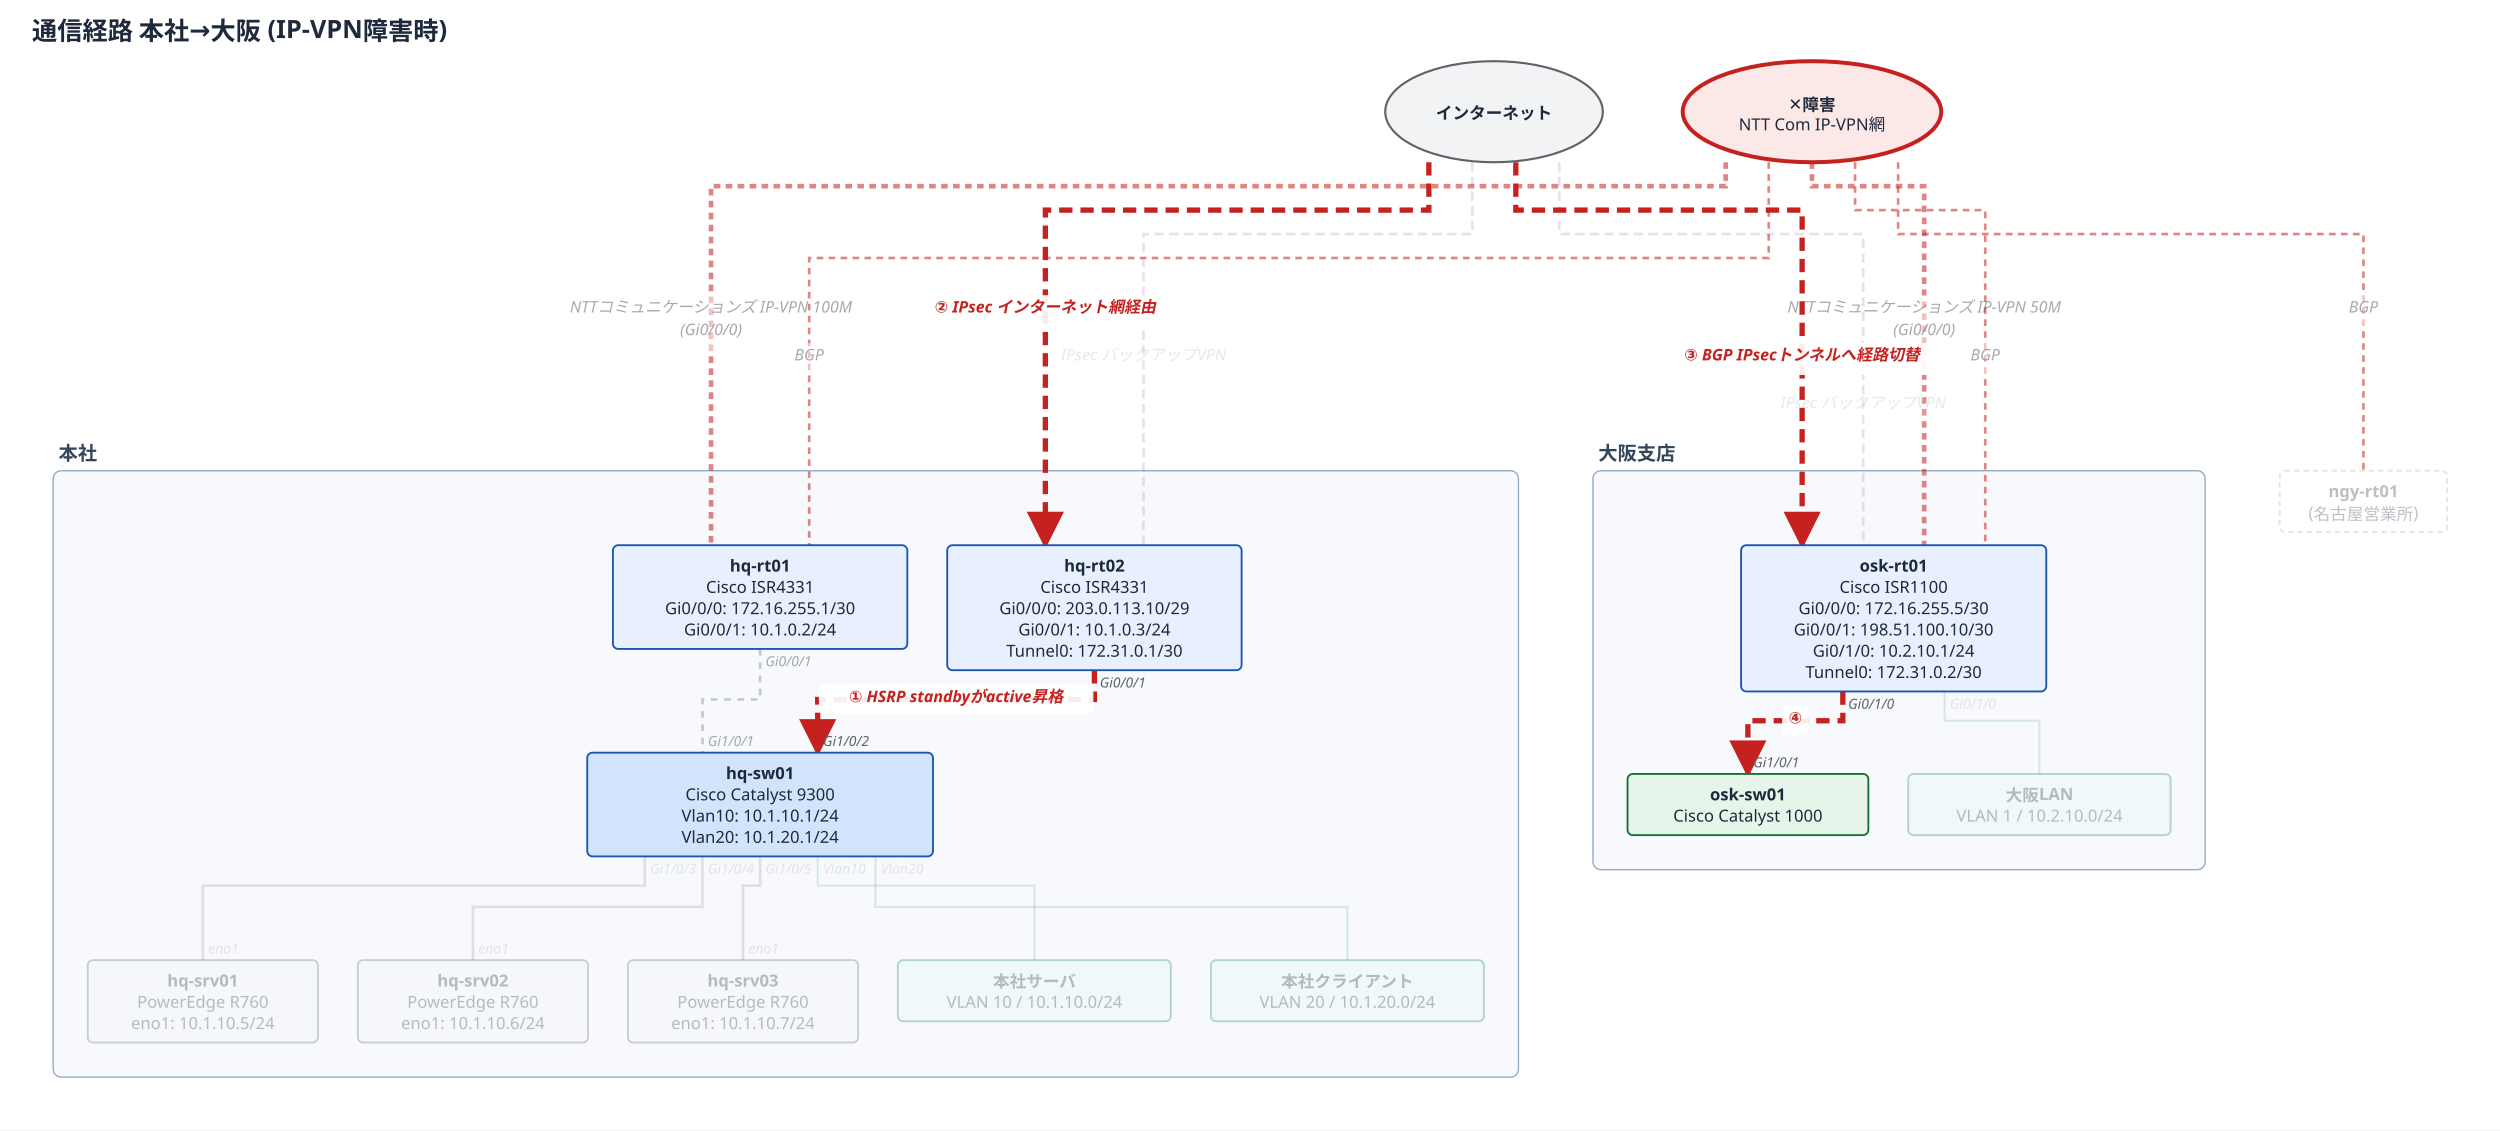
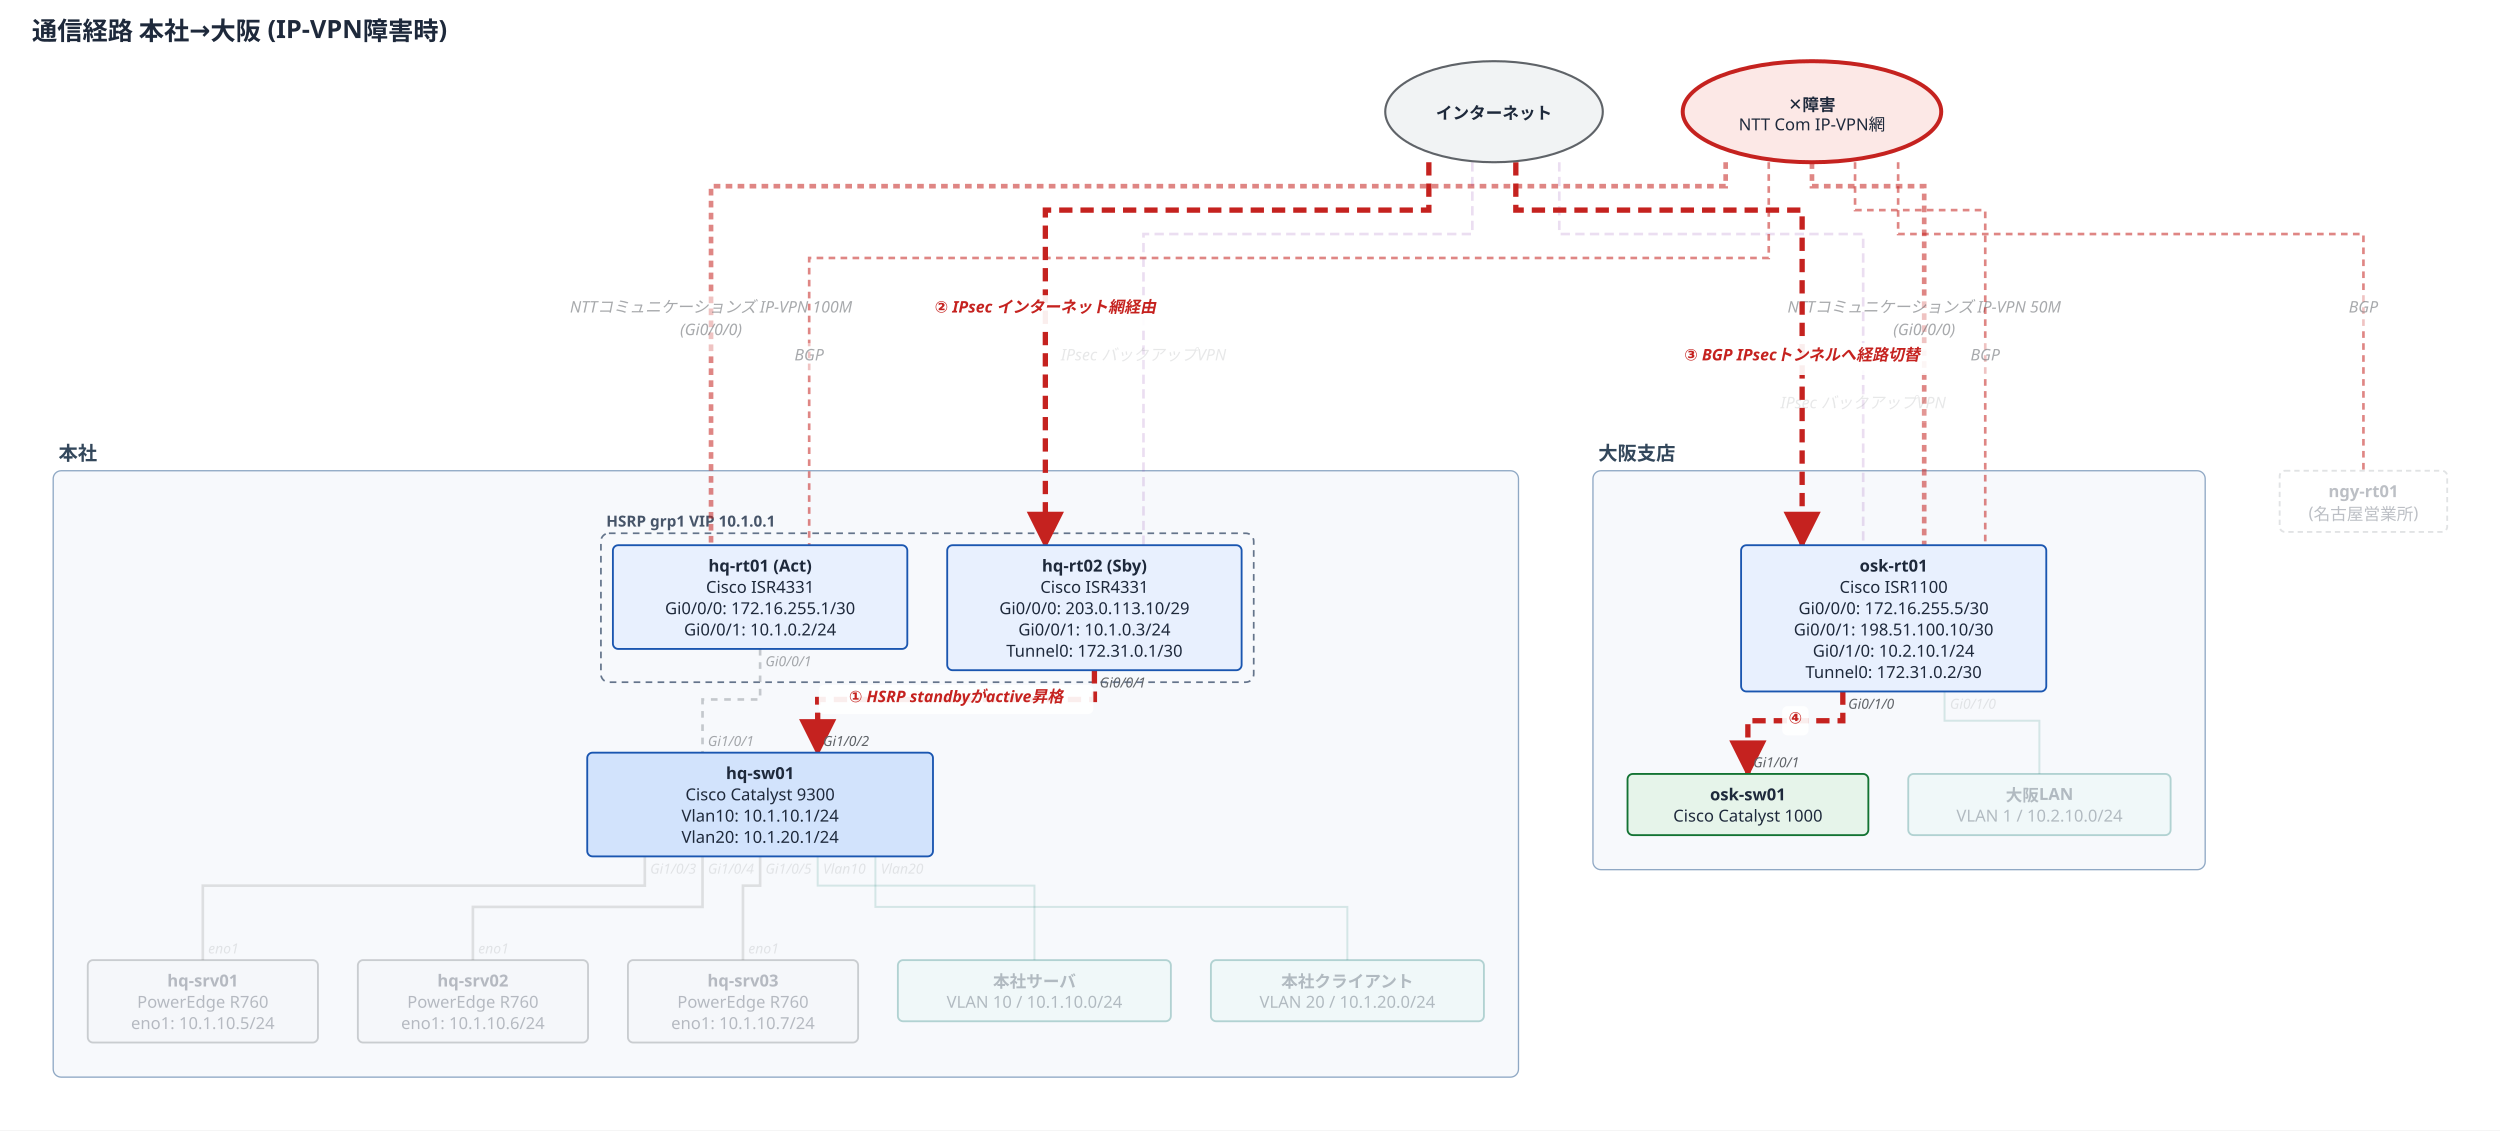
<svg xmlns="http://www.w3.org/2000/svg" width="1880" height="850" viewBox="0 0 1880 850" font-family="'Segoe UI','Hiragino Sans','Noto Sans JP',Meiryo,sans-serif">
  <defs>
    <marker id="arrow-c5221f" viewBox="0 0 10 10" refX="9" refY="5" markerWidth="7" markerHeight="7" orient="auto-start-reverse">
      <path d="M 0 0 L 10 5 L 0 10 z" fill="#c5221f" />
    </marker>
  </defs>
  <rect width="100%" height="100%" fill="#ffffff" />
  <text x="24" y="30" font-size="19" font-weight="700" fill="#1e293b">通信経路 本社→大阪 (IP-VPN障害時)</text>
  <rect x="40.0" y="354.0" width="1101.9" height="456.0" rx="6" fill="#f7f9fc" stroke="#8fa8c4" />
  <text x="44.0" y="346.0" font-size="14.5" font-weight="600" fill="#33475b">本社</text>
  <rect x="1197.9" y="354.0" width="460.4" height="300.0" rx="6" fill="#f7f9fc" stroke="#8fa8c4" />
  <text x="1201.9" y="346.0" font-size="14.5" font-weight="600" fill="#33475b">大阪支店</text>
+   <rect x="451.9" y="401.0" width="490.9" height="112.0" rx="6" fill="none" stroke="#64748b" stroke-width="1.3" stroke-dasharray="5 4" />
+   <text x="455.9" y="396.0" font-size="11.5" font-weight="600" fill="#475569">HSRP grp1 VIP 10.1.0.1</text>
  <polyline points="571.6,488.0 571.6,526.0 528.3,526.0 528.3,566.0" fill="none" stroke="#9aa0a6" stroke-width="2.0" opacity="0.55" stroke-dasharray="5 5" />
  <text x="575.6" y="501.0" font-size="10.5" font-style="italic" fill="#5f6368" opacity="0.55">Gi0/0/1</text>
  <text x="532.3" y="561.0" font-size="10.5" font-style="italic" fill="#5f6368" opacity="0.55">Gi1/0/1</text>
  <polyline points="484.9,644.0 484.9,666.0 152.5,666.0 152.5,722.0" fill="none" stroke="#4a4a4a" stroke-width="2.0" opacity="0.15" />
  <text x="488.9" y="657.0" font-size="10.5" font-style="italic" fill="#5f6368" opacity="0.15">Gi1/0/3</text>
  <text x="156.5" y="717.0" font-size="10.5" font-style="italic" fill="#5f6368" opacity="0.15">eno1</text>
  <polyline points="528.3,644.0 528.3,682.0 355.6,682.0 355.6,722.0" fill="none" stroke="#4a4a4a" stroke-width="2.0" opacity="0.15" />
  <text x="532.3" y="657.0" font-size="10.5" font-style="italic" fill="#5f6368" opacity="0.15">Gi1/0/4</text>
  <text x="359.6" y="717.0" font-size="10.5" font-style="italic" fill="#5f6368" opacity="0.15">eno1</text>
  <polyline points="571.6,644.0 571.6,666.0 558.7,666.0 558.7,722.0" fill="none" stroke="#4a4a4a" stroke-width="2.0" opacity="0.15" />
  <text x="575.6" y="657.0" font-size="10.5" font-style="italic" fill="#5f6368" opacity="0.15">Gi1/0/5</text>
  <text x="562.7" y="717.0" font-size="10.5" font-style="italic" fill="#5f6368" opacity="0.15">eno1</text>
  <polyline points="614.9,644.0 614.9,666.0 777.9,666.0 777.9,722.0" fill="none" stroke="#0f766e" stroke-width="1.5" opacity="0.15" />
  <text x="618.9" y="657.0" font-size="10.5" font-style="italic" fill="#5f6368" opacity="0.15">Vlan10</text>
  <polyline points="658.3,644.0 658.3,682.0 1013.2,682.0 1013.2,722.0" fill="none" stroke="#0f766e" stroke-width="1.5" opacity="0.15" />
  <text x="662.3" y="657.0" font-size="10.5" font-style="italic" fill="#5f6368" opacity="0.15">Vlan20</text>
  <polyline points="1462.3,520.0 1462.3,542.0 1533.6,542.0 1533.6,582.0" fill="none" stroke="#0f766e" stroke-width="1.5" opacity="0.15" />
  <text x="1466.3" y="533.0" font-size="10.5" font-style="italic" fill="#5f6368" opacity="0.15">Gi0/1/0</text>
  <polyline points="1297.7,122.0 1297.7,140.0 534.7,140.0 534.7,410.0" fill="none" stroke="#c5221f" stroke-width="3.5" opacity="0.55" stroke-dasharray="5 4" />
  <rect x="404.9" y="222.0" width="259.5" height="42.0" rx="4" fill="#ffffff" fill-opacity="0.92" opacity="0.55" />
  <text x="534.7" y="235.0" text-anchor="middle" font-size="12" font-style="italic" font-weight="400" fill="#5f6368" opacity="0.55">NTTコミュニケーションズ IP-VPN 100M</text>
  <text x="534.7" y="252.0" text-anchor="middle" font-size="12" font-style="italic" font-weight="400" fill="#5f6368" opacity="0.55">(Gi0/0/0)</text>
  <polyline points="1362.6,122.0 1362.6,140.0 1447.0,140.0 1447.0,410.0" fill="none" stroke="#c5221f" stroke-width="3.5" opacity="0.55" stroke-dasharray="5 4" />
  <rect x="1321.1" y="222.0" width="251.8" height="42.0" rx="4" fill="#ffffff" fill-opacity="0.92" opacity="0.55" />
  <text x="1447.0" y="235.0" text-anchor="middle" font-size="12" font-style="italic" font-weight="400" fill="#5f6368" opacity="0.55">NTTコミュニケーションズ IP-VPN 50M</text>
  <text x="1447.0" y="252.0" text-anchor="middle" font-size="12" font-style="italic" font-weight="400" fill="#5f6368" opacity="0.55">(Gi0/0/0)</text>
  <polyline points="1107.2,122.0 1107.2,176.0 859.9,176.0 859.9,410.0" fill="none" stroke="#7b1fa2" stroke-width="2.0" opacity="0.15" stroke-dasharray="7 4" />
  <rect x="779.7" y="258.0" width="160.5" height="24.0" rx="4" fill="#ffffff" fill-opacity="0.92" opacity="0.15" />
  <text x="859.9" y="271.0" text-anchor="middle" font-size="12" font-style="italic" font-weight="400" fill="#5f6368" opacity="0.15">IPsec バックアップVPN</text>
  <polyline points="1172.6,122.0 1172.6,176.0 1401.1,176.0 1401.1,410.0" fill="none" stroke="#7b1fa2" stroke-width="2.0" opacity="0.15" stroke-dasharray="7 4" />
  <rect x="1320.8" y="294.0" width="160.5" height="24.0" rx="4" fill="#ffffff" fill-opacity="0.92" opacity="0.15" />
  <text x="1401.1" y="307.0" text-anchor="middle" font-size="12" font-style="italic" font-weight="400" fill="#5f6368" opacity="0.15">IPsec バックアップVPN</text>
  <polyline points="1330.1,122.0 1330.1,194.0 608.5,194.0 608.5,410.0" fill="none" stroke="#c5221f" stroke-width="2.0" opacity="0.55" stroke-dasharray="5 4" />
  <rect x="590.9" y="258.0" width="35.2" height="24.0" rx="4" fill="#ffffff" fill-opacity="0.92" opacity="0.55" />
  <text x="608.5" y="271.0" text-anchor="middle" font-size="12" font-style="italic" font-weight="400" fill="#5f6368" opacity="0.55">BGP</text>
  <polyline points="1395.0,122.0 1395.0,158.0 1492.9,158.0 1492.9,410.0" fill="none" stroke="#c5221f" stroke-width="2.0" opacity="0.55" stroke-dasharray="5 4" />
  <rect x="1475.3" y="258.0" width="35.2" height="24.0" rx="4" fill="#ffffff" fill-opacity="0.92" opacity="0.55" />
  <text x="1492.9" y="271.0" text-anchor="middle" font-size="12" font-style="italic" font-weight="400" fill="#5f6368" opacity="0.55">BGP</text>
  <polyline points="1427.4,122.0 1427.4,176.0 1777.3,176.0 1777.3,354.0" fill="none" stroke="#c5221f" stroke-width="2.0" opacity="0.55" stroke-dasharray="5 4" />
  <rect x="1759.7" y="222.0" width="35.2" height="24.0" rx="4" fill="#ffffff" fill-opacity="0.92" opacity="0.55" />
  <text x="1777.3" y="235.0" text-anchor="middle" font-size="12" font-style="italic" font-weight="400" fill="#5f6368" opacity="0.55">BGP</text>
  <polyline points="823.0,504.0 823.0,526.0 614.9,526.0 614.9,566.0" fill="none" stroke="#c5221f" stroke-width="4.0" opacity="1.0" stroke-dasharray="10 6" marker-end="url(#arrow-c5221f)">
    <animate attributeName="stroke-dashoffset" from="32" to="0" dur="1.2s" repeatCount="indefinite" />
  </polyline>
  <text x="827.0" y="517.0" font-size="10.5" font-style="italic" fill="#5f6368" opacity="1.0">Gi0/0/1</text>
  <text x="618.9" y="561.0" font-size="10.5" font-style="italic" fill="#5f6368" opacity="1.0">Gi1/0/2</text>
  <rect x="615.8" y="515.0" width="206.4" height="22.0" rx="4" fill="#ffffff" fill-opacity="0.92" opacity="1.0" />
  <text x="719.0" y="528.0" text-anchor="middle" font-size="12" font-style="italic" font-weight="600" fill="#c5221f" opacity="1.0">① HSRP standbyがactive昇格</text>
  <polyline points="1385.8,520.0 1385.8,542.0 1314.4,542.0 1314.4,582.0" fill="none" stroke="#c5221f" stroke-width="4.0" opacity="1.0" stroke-dasharray="10 6" marker-end="url(#arrow-c5221f)">
    <animate attributeName="stroke-dashoffset" from="32" to="0" dur="1.2s" repeatCount="indefinite" />
  </polyline>
  <text x="1389.8" y="533.0" font-size="10.5" font-style="italic" fill="#5f6368" opacity="1.0">Gi0/1/0</text>
  <text x="1318.4" y="577.0" font-size="10.5" font-style="italic" fill="#5f6368" opacity="1.0">Gi1/0/1</text>
  <rect x="1340.2" y="531.0" width="19.8" height="22.0" rx="4" fill="#ffffff" fill-opacity="0.92" opacity="1.0" />
  <text x="1350.1" y="544.0" text-anchor="middle" font-size="12" font-style="italic" font-weight="600" fill="#c5221f" opacity="1.0">④</text>
  <polyline points="1074.5,122.0 1074.5,158.0 786.1,158.0 786.1,410.0" fill="none" stroke="#c5221f" stroke-width="4.0" opacity="1.0" stroke-dasharray="10 6" marker-end="url(#arrow-c5221f)">
    <animate attributeName="stroke-dashoffset" from="32" to="0" dur="1.2s" repeatCount="indefinite" />
  </polyline>
  <rect x="683.5" y="222.0" width="205.2" height="24.0" rx="4" fill="#ffffff" fill-opacity="0.92" opacity="1.0" />
  <text x="786.1" y="235.0" text-anchor="middle" font-size="12" font-style="italic" font-weight="600" fill="#c5221f" opacity="1.0">② IPsec インターネット網経由</text>
  <polyline points="1139.9,122.0 1139.9,158.0 1355.2,158.0 1355.2,410.0" fill="none" stroke="#c5221f" stroke-width="4.0" opacity="1.0" stroke-dasharray="10 6" marker-end="url(#arrow-c5221f)">
    <animate attributeName="stroke-dashoffset" from="32" to="0" dur="1.2s" repeatCount="indefinite" />
  </polyline>
  <rect x="1247.5" y="258.0" width="215.4" height="24.0" rx="4" fill="#ffffff" fill-opacity="0.92" opacity="1.0" />
  <text x="1355.2" y="271.0" text-anchor="middle" font-size="12" font-style="italic" font-weight="600" fill="#c5221f" opacity="1.0">③ BGP IPsecトンネルへ経路切替</text>
  <ellipse cx="1123.5" cy="84.0" rx="81.8" ry="38.0" fill="#f1f3f4" stroke="#5f6368" stroke-width="1.6" />
  <text x="1123.5" y="84.0" text-anchor="middle" dominant-baseline="central" font-size="12.5" font-weight="600" fill="#1e293b">インターネット</text>
  <ellipse cx="1362.6" cy="84.0" rx="97.2" ry="38.0" fill="#fce8e6" stroke="#c5221f" stroke-width="3" />
  <text x="1362.6" y="76.0" text-anchor="middle" dominant-baseline="central" font-size="12.5" font-weight="600" fill="#1e293b">✕障害</text>
  <text x="1362.6" y="92.0" text-anchor="middle" dominant-baseline="central" font-size="12.5" font-weight="400" fill="#1e293b">NTT Com IP-VPN網</text>
  <rect x="460.9" y="410.0" width="221.4" height="78.0" rx="4" fill="#e8f0fe" stroke="#1a56b0" stroke-width="1.4" />
-   <text x="571.6" y="425.0" text-anchor="middle" dominant-baseline="central" font-size="12.5" font-weight="600" fill="#1e293b">hq-rt01</text>
+   <text x="571.6" y="425.0" text-anchor="middle" dominant-baseline="central" font-size="12.5" font-weight="600" fill="#1e293b">hq-rt01 (Act)</text>
  <text x="571.6" y="441.0" text-anchor="middle" dominant-baseline="central" font-size="12.5" font-weight="400" fill="#1e293b">Cisco ISR4331</text>
  <text x="571.6" y="457.0" text-anchor="middle" dominant-baseline="central" font-size="12.5" font-weight="400" fill="#1e293b">Gi0/0/0: 172.16.255.1/30</text>
  <text x="571.6" y="473.0" text-anchor="middle" dominant-baseline="central" font-size="12.5" font-weight="400" fill="#1e293b">Gi0/0/1: 10.1.0.2/24</text>
  <rect x="441.6" y="566.0" width="260.0" height="78.0" rx="4" fill="#d2e3fc" stroke="#1a56b0" stroke-width="1.4" />
  <text x="571.6" y="581.0" text-anchor="middle" dominant-baseline="central" font-size="12.5" font-weight="600" fill="#1e293b">hq-sw01</text>
  <text x="571.6" y="597.0" text-anchor="middle" dominant-baseline="central" font-size="12.5" font-weight="400" fill="#1e293b">Cisco Catalyst 9300</text>
  <text x="571.6" y="613.0" text-anchor="middle" dominant-baseline="central" font-size="12.5" font-weight="400" fill="#1e293b">Vlan10: 10.1.10.1/24</text>
  <text x="571.6" y="629.0" text-anchor="middle" dominant-baseline="central" font-size="12.5" font-weight="400" fill="#1e293b">Vlan20: 10.1.20.1/24</text>
  <rect x="712.3" y="410.0" width="221.4" height="94.0" rx="4" fill="#e8f0fe" stroke="#1a56b0" stroke-width="1.4" />
-   <text x="823.0" y="425.0" text-anchor="middle" dominant-baseline="central" font-size="12.5" font-weight="600" fill="#1e293b">hq-rt02</text>
+   <text x="823.0" y="425.0" text-anchor="middle" dominant-baseline="central" font-size="12.5" font-weight="600" fill="#1e293b">hq-rt02 (Sby)</text>
  <text x="823.0" y="441.0" text-anchor="middle" dominant-baseline="central" font-size="12.5" font-weight="400" fill="#1e293b">Cisco ISR4331</text>
  <text x="823.0" y="457.0" text-anchor="middle" dominant-baseline="central" font-size="12.5" font-weight="400" fill="#1e293b">Gi0/0/0: 203.0.113.10/29</text>
  <text x="823.0" y="473.0" text-anchor="middle" dominant-baseline="central" font-size="12.5" font-weight="400" fill="#1e293b">Gi0/0/1: 10.1.0.3/24</text>
  <text x="823.0" y="489.0" text-anchor="middle" dominant-baseline="central" font-size="12.5" font-weight="400" fill="#1e293b">Tunnel0: 172.31.0.1/30</text>
  <rect x="66.0" y="722.0" width="173.1" height="62.0" rx="4" fill="#f1f3f4" stroke="#5f6368" stroke-width="1.4" opacity="0.3" />
  <text x="152.5" y="737.0" text-anchor="middle" dominant-baseline="central" font-size="12.5" font-weight="600" fill="#1e293b" opacity="0.3">hq-srv01</text>
  <text x="152.5" y="753.0" text-anchor="middle" dominant-baseline="central" font-size="12.5" font-weight="400" fill="#1e293b" opacity="0.3">PowerEdge R760</text>
  <text x="152.5" y="769.0" text-anchor="middle" dominant-baseline="central" font-size="12.5" font-weight="400" fill="#1e293b" opacity="0.3">eno1: 10.1.10.5/24</text>
  <rect x="269.1" y="722.0" width="173.1" height="62.0" rx="4" fill="#f1f3f4" stroke="#5f6368" stroke-width="1.4" opacity="0.3" />
  <text x="355.6" y="737.0" text-anchor="middle" dominant-baseline="central" font-size="12.5" font-weight="600" fill="#1e293b" opacity="0.3">hq-srv02</text>
  <text x="355.6" y="753.0" text-anchor="middle" dominant-baseline="central" font-size="12.5" font-weight="400" fill="#1e293b" opacity="0.3">PowerEdge R760</text>
  <text x="355.6" y="769.0" text-anchor="middle" dominant-baseline="central" font-size="12.5" font-weight="400" fill="#1e293b" opacity="0.3">eno1: 10.1.10.6/24</text>
  <rect x="472.2" y="722.0" width="173.1" height="62.0" rx="4" fill="#f1f3f4" stroke="#5f6368" stroke-width="1.4" opacity="0.3" />
  <text x="558.7" y="737.0" text-anchor="middle" dominant-baseline="central" font-size="12.5" font-weight="600" fill="#1e293b" opacity="0.3">hq-srv03</text>
  <text x="558.7" y="753.0" text-anchor="middle" dominant-baseline="central" font-size="12.5" font-weight="400" fill="#1e293b" opacity="0.3">PowerEdge R760</text>
  <text x="558.7" y="769.0" text-anchor="middle" dominant-baseline="central" font-size="12.5" font-weight="400" fill="#1e293b" opacity="0.3">eno1: 10.1.10.7/24</text>
  <rect x="675.2" y="722.0" width="205.3" height="46.0" rx="4" fill="#e2f5f0" stroke="#0f766e" stroke-width="1.4" opacity="0.3" />
  <text x="777.9" y="737.0" text-anchor="middle" dominant-baseline="central" font-size="12.5" font-weight="600" fill="#1e293b" opacity="0.3">本社サーバ</text>
  <text x="777.9" y="753.0" text-anchor="middle" dominant-baseline="central" font-size="12.5" font-weight="400" fill="#1e293b" opacity="0.3">VLAN 10 / 10.1.10.0/24</text>
  <rect x="910.6" y="722.0" width="205.3" height="46.0" rx="4" fill="#e2f5f0" stroke="#0f766e" stroke-width="1.4" opacity="0.3" />
  <text x="1013.2" y="737.0" text-anchor="middle" dominant-baseline="central" font-size="12.5" font-weight="600" fill="#1e293b" opacity="0.3">本社クライアント</text>
  <text x="1013.2" y="753.0" text-anchor="middle" dominant-baseline="central" font-size="12.5" font-weight="400" fill="#1e293b" opacity="0.3">VLAN 20 / 10.1.20.0/24</text>
  <rect x="1309.3" y="410.0" width="229.5" height="110.0" rx="4" fill="#e8f0fe" stroke="#1a56b0" stroke-width="1.4" />
  <text x="1424.0" y="425.0" text-anchor="middle" dominant-baseline="central" font-size="12.5" font-weight="600" fill="#1e293b">osk-rt01</text>
  <text x="1424.0" y="441.0" text-anchor="middle" dominant-baseline="central" font-size="12.5" font-weight="400" fill="#1e293b">Cisco ISR1100</text>
  <text x="1424.0" y="457.0" text-anchor="middle" dominant-baseline="central" font-size="12.5" font-weight="400" fill="#1e293b">Gi0/0/0: 172.16.255.5/30</text>
  <text x="1424.0" y="473.0" text-anchor="middle" dominant-baseline="central" font-size="12.5" font-weight="400" fill="#1e293b">Gi0/0/1: 198.51.100.10/30</text>
  <text x="1424.0" y="489.0" text-anchor="middle" dominant-baseline="central" font-size="12.5" font-weight="400" fill="#1e293b">Gi0/1/0: 10.2.10.1/24</text>
  <text x="1424.0" y="505.0" text-anchor="middle" dominant-baseline="central" font-size="12.5" font-weight="400" fill="#1e293b">Tunnel0: 172.31.0.2/30</text>
  <rect x="1223.9" y="582.0" width="181.1" height="46.0" rx="4" fill="#e6f4ea" stroke="#137333" stroke-width="1.4" />
  <text x="1314.4" y="597.0" text-anchor="middle" dominant-baseline="central" font-size="12.5" font-weight="600" fill="#1e293b">osk-sw01</text>
  <text x="1314.4" y="613.0" text-anchor="middle" dominant-baseline="central" font-size="12.5" font-weight="400" fill="#1e293b">Cisco Catalyst 1000</text>
  <rect x="1435.0" y="582.0" width="197.3" height="46.0" rx="4" fill="#e2f5f0" stroke="#0f766e" stroke-width="1.4" opacity="0.3" />
  <text x="1533.7" y="597.0" text-anchor="middle" dominant-baseline="central" font-size="12.5" font-weight="600" fill="#1e293b" opacity="0.3">大阪LAN</text>
  <text x="1533.7" y="613.0" text-anchor="middle" dominant-baseline="central" font-size="12.5" font-weight="400" fill="#1e293b" opacity="0.3">VLAN 1 / 10.2.10.0/24</text>
  <rect x="1714.3" y="354.0" width="126.0" height="46.0" rx="4" fill="#ffffff" stroke="#9aa0a6" stroke-width="1.4" stroke-dasharray="4 3" opacity="0.3" />
  <text x="1777.3" y="369.0" text-anchor="middle" dominant-baseline="central" font-size="12.5" font-weight="600" fill="#1e293b" opacity="0.3">ngy-rt01</text>
  <text x="1777.3" y="385.0" text-anchor="middle" dominant-baseline="central" font-size="12.5" font-weight="400" fill="#1e293b" opacity="0.3">(名古屋営業所)</text>
</svg>
